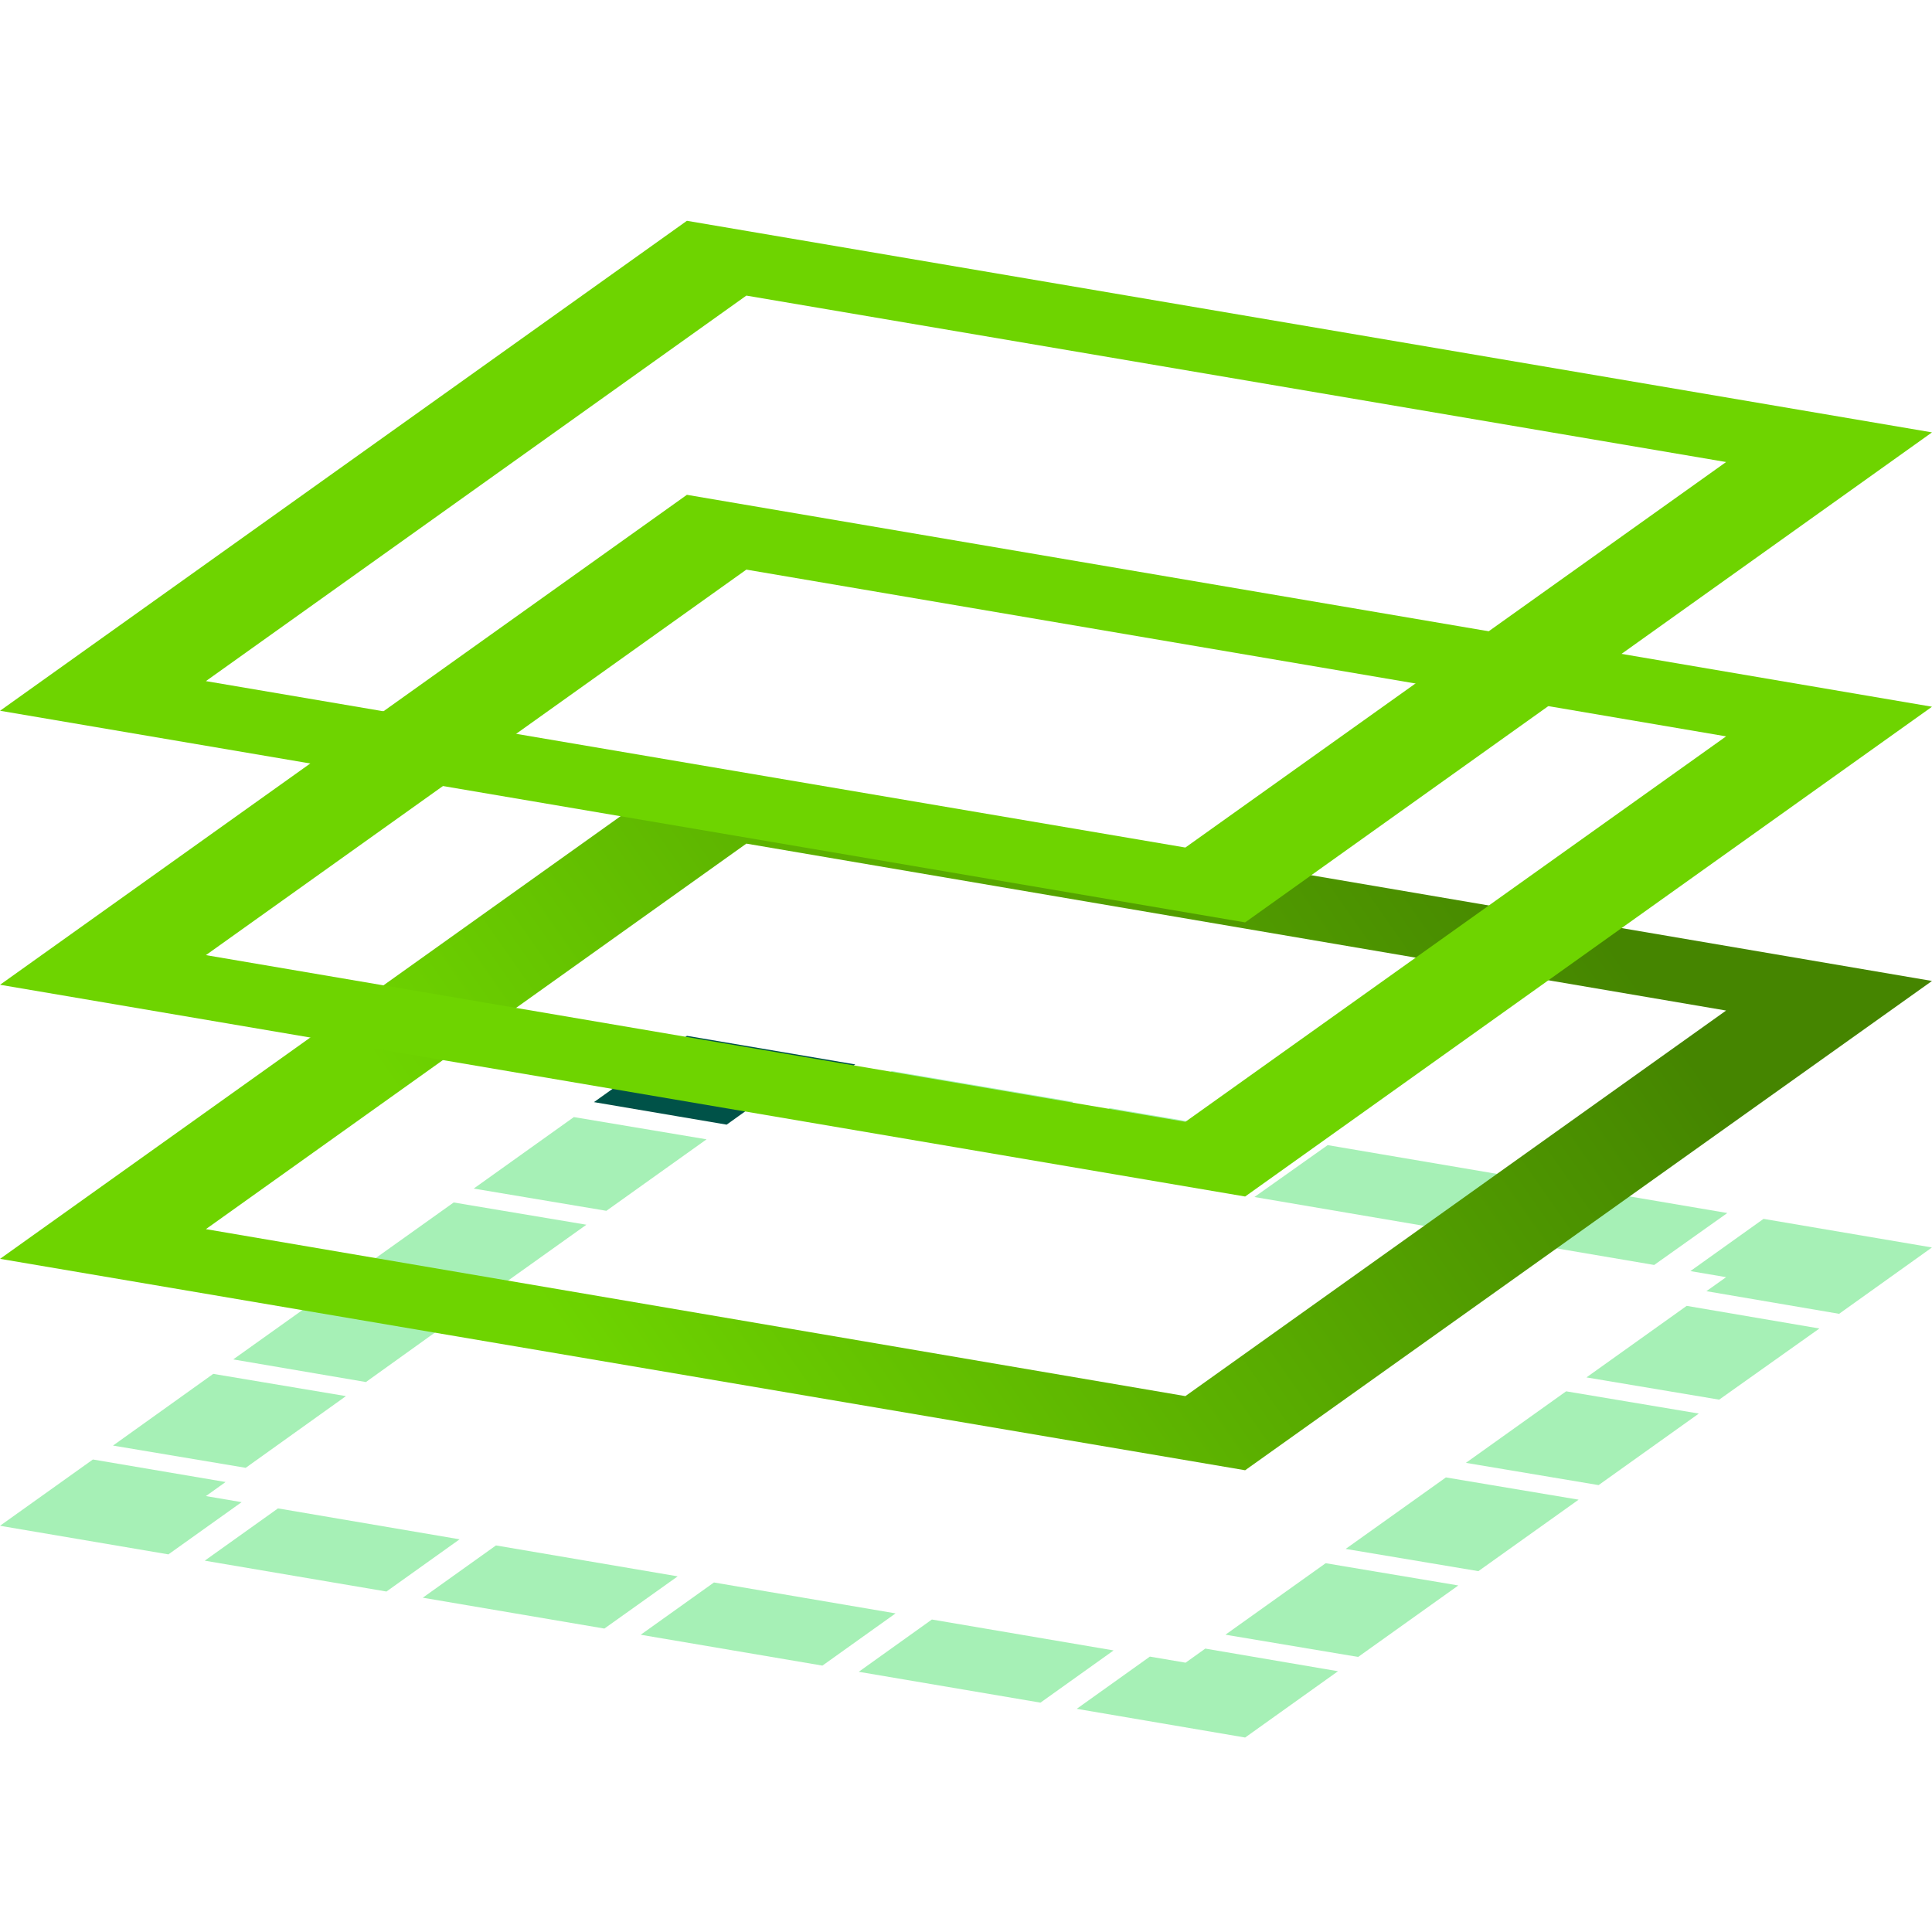
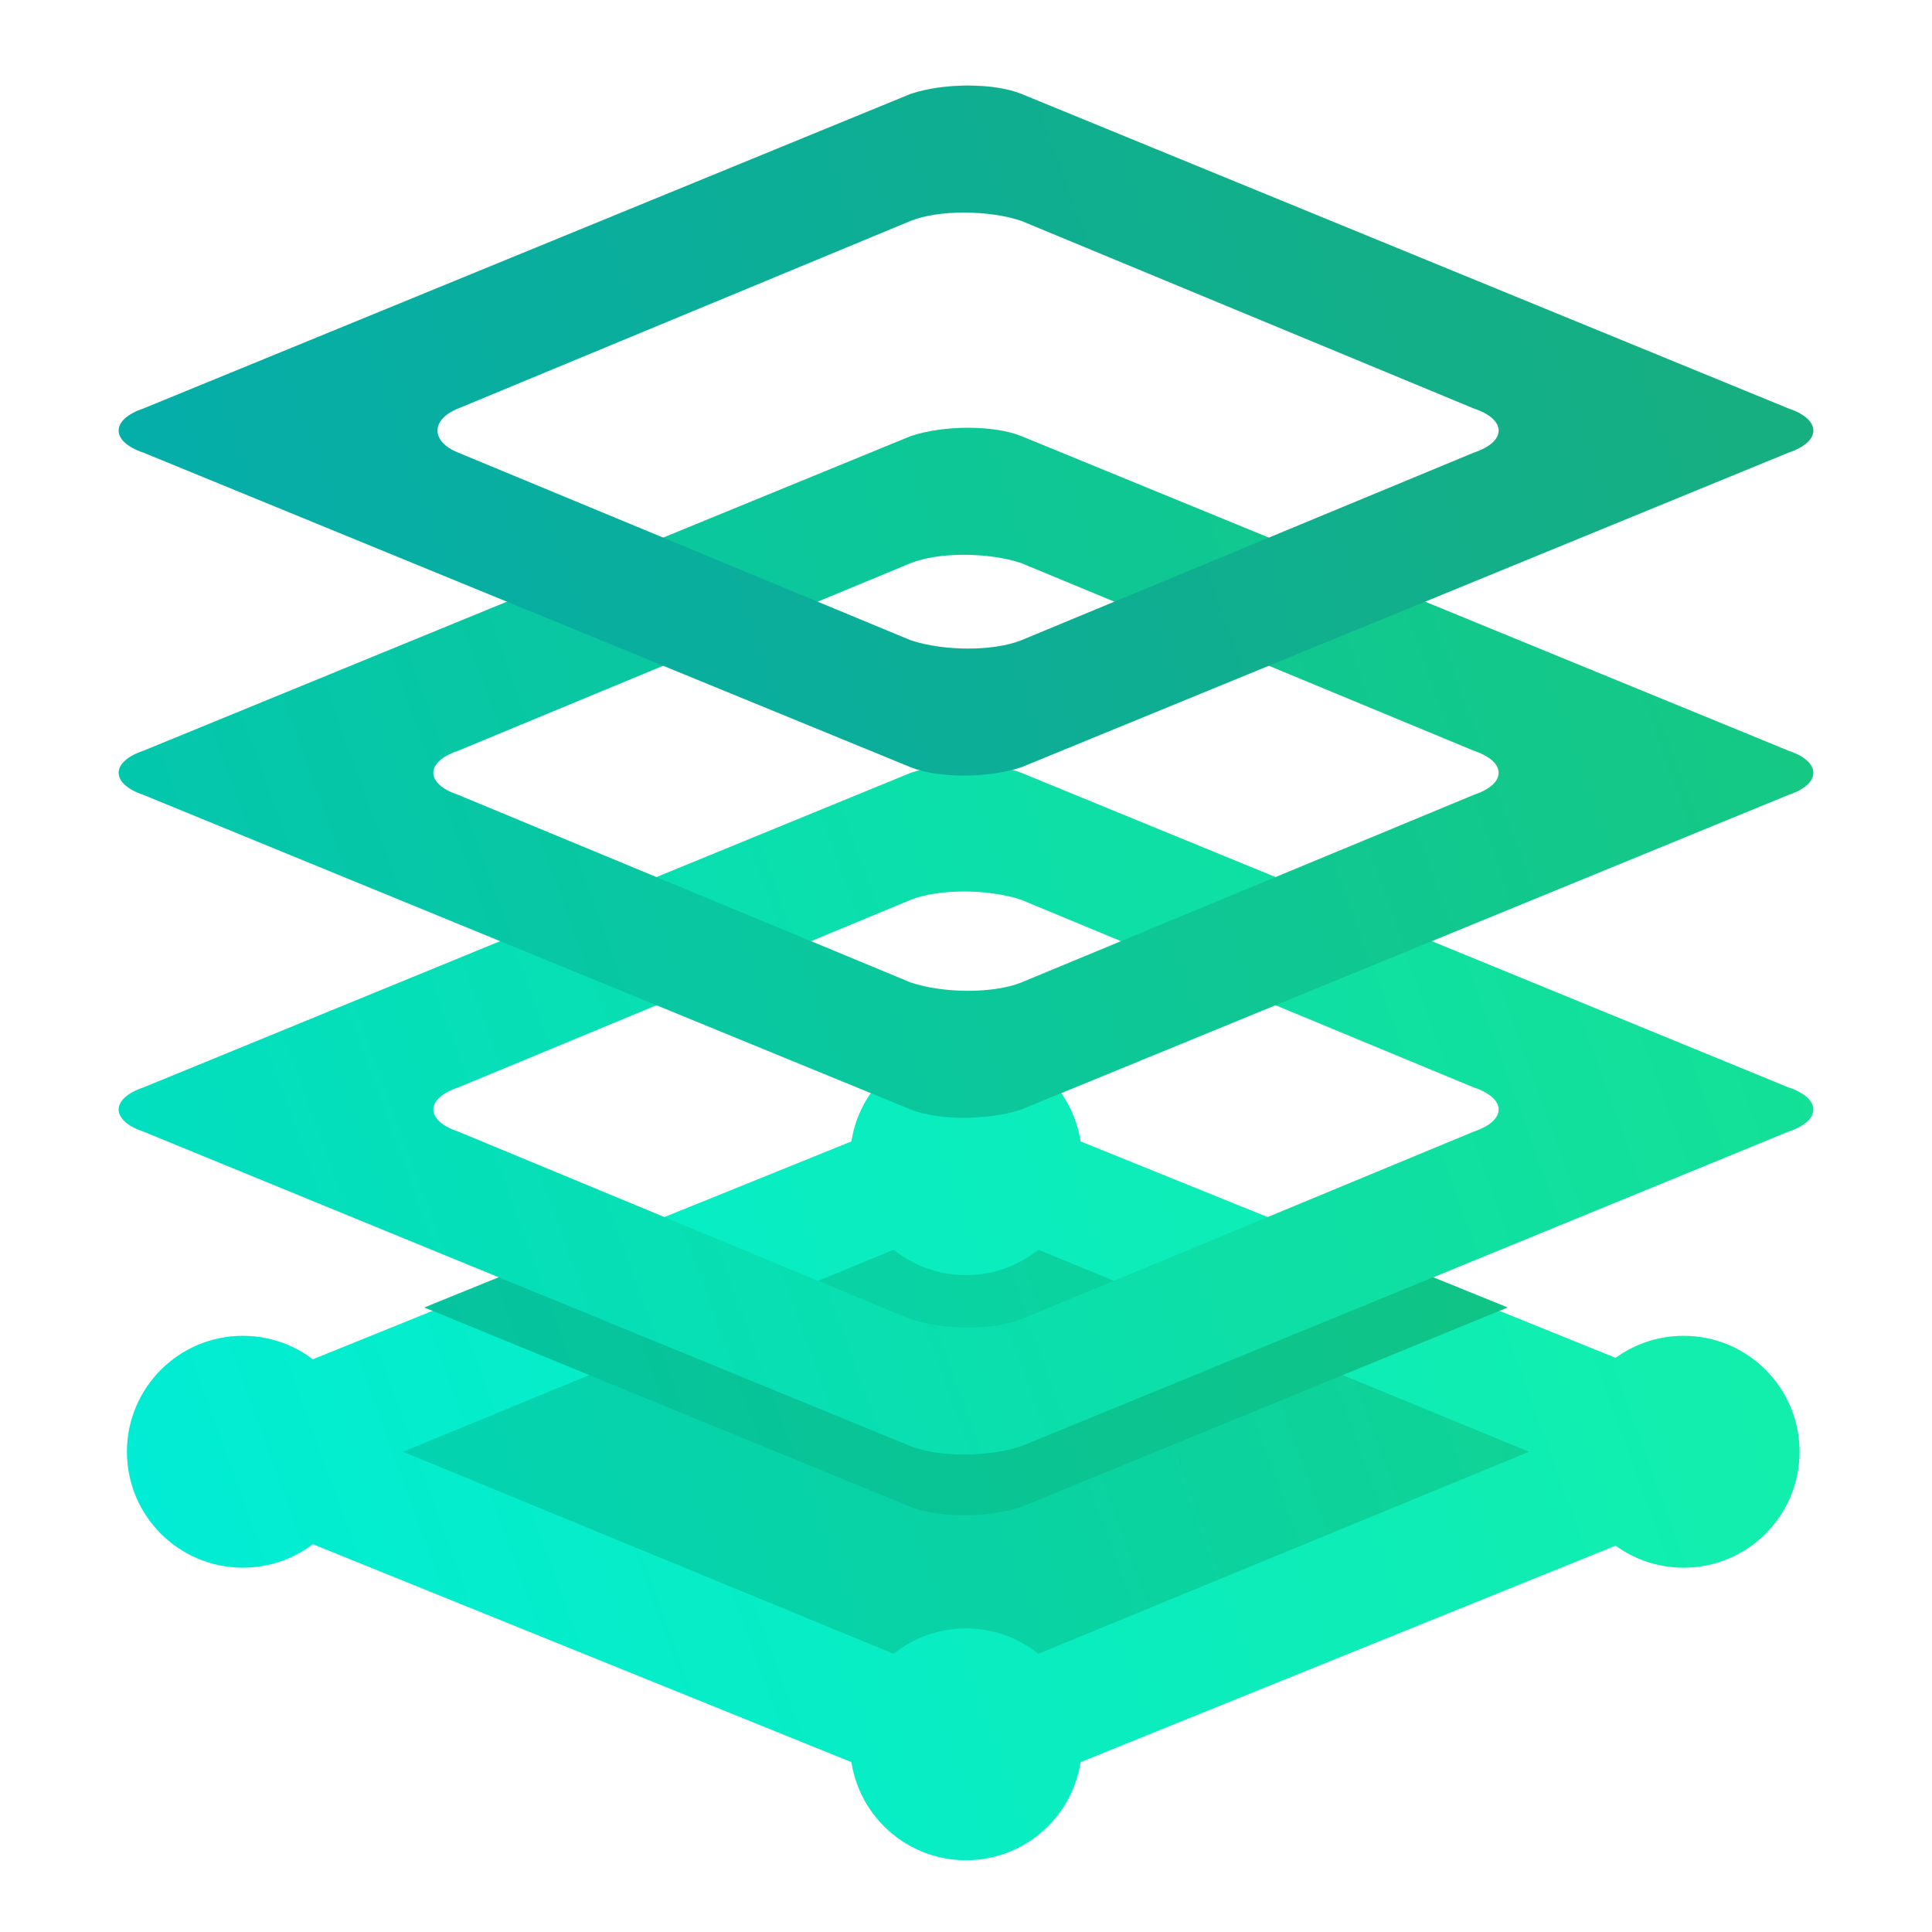
- <svg xmlns="http://www.w3.org/2000/svg" xmlns:xlink="http://www.w3.org/1999/xlink" fill="none" height="35" viewBox="0 0 35 35" width="35">
-   <linearGradient id="a" gradientUnits="userSpaceOnUse" x1="1857.2" x2="1833.02" y1="1176.03" y2="1402.77">
-     <stop offset=".03" stop-color="#005248" />
-     <stop offset=".83" stop-color="#438200" />
+ <svg xmlns="http://www.w3.org/2000/svg" enable-background="new 0 0 35 35" width="35" height="35" viewBox="0 0 35 35">
+   <clipPath id="a">
+     <path d="m17.5 19.7-16 6.5 16 6.5 16-6.5z" />
+   </clipPath>
+   <linearGradient id="b" gradientUnits="userSpaceOnUse" x1=".583" x2="34.186" y1="23.746" y2="11.516">
+     <stop offset="0" stop-color="#00f7ff" />
+     <stop offset="1" stop-color="#6fff00" />
  </linearGradient>
-   <linearGradient id="b">
-     <stop offset=".03" stop-color="#458500" />
-     <stop offset=".83" stop-color="#6ed400" />
-   </linearGradient>
-   <linearGradient id="c" gradientUnits="userSpaceOnUse" x1="27.463" x2="7.38" xlink:href="#b" y1="13.307" y2="27.372" />
-   <linearGradient id="d" gradientUnits="userSpaceOnUse" x1="25604.8" x2="23951.3" xlink:href="#b" y1="9616.38" y2="12804.4" />
-   <linearGradient id="e" gradientUnits="userSpaceOnUse" x1="25604.8" x2="23951.6" xlink:href="#b" y1="9140.49" y2="12328.3" />
-   <path d="m13.164 20.374-2.404-.408 1.684-1.201 3.05.518-1.325.945-.647-.11z" fill="url(#a)" />
-   <g fill="#01d42f" fill-opacity=".35">
-     <path d="m22.557 31.477-3.051-.52 1.325-.946.647.11.357-.255 2.404.41z" />
-     <path d="m18.849 30.845-3.292-.559 1.325-.947 3.292.56zm-3.95-.671-3.292-.559 1.327-.947 3.29.56zm-3.95-.671-3.29-.559 1.326-.947 3.292.56zm-3.948-.671-3.292-.559 1.327-.947 3.29.56z" />
-     <path d="m3.051 28.159-3.051-.518 1.683-1.201 2.404.408-.357.255.647.11z" />
-     <path d="m4.451 26.591-2.404-.403 1.816-1.299 2.404.403zm2.178-1.554-2.404-.41 1.816-1.295 2.404.403zm2.178-1.555-2.404-.403 1.816-1.295 2.404.403zm2.178-1.547-2.403-.403 1.814-1.295 2.404.403z" />
-     <path d="m29.967 22.916-3.292-.56 1.325-.94 3.292.559zm-3.95-.671-3.292-.56 1.327-.94 3.29.559zm-3.95-.671-3.29-.56 1.326-.94 3.292.559zm-3.948-.671-3.292-.56 1.327-.94 3.29.559z" />
-     <path d="m33.317 23.801-2.404-.41.357-.254-.647-.11 1.325-.946 3.051.518z" />
-     <path d="m24.604 30.017-2.404-.403 1.816-1.295 2.403.403zm2.178-1.554-2.404-.403 1.816-1.295 2.404.403zm2.178-1.559-2.404-.403 1.816-1.296 2.404.403zm2.184-1.548-2.404-.403 1.816-1.296 2.404.41z" />
+   <clipPath id="c">
+     <path d="m17.5 19.7-16 6.5 16 6.5 16-6.5z" />
+   </clipPath>
+   <path d="m17.5 20.9-13.1 5.4 13.1 5.3 13.1-5.3z" fill="#00c9a8" />
+   <g fill="#00eacb">
+     <path d="m17.5 32.7c-.1 0-.3 0-.4-.1l-13.1-5.3c-.4-.2-.7-.6-.7-1s.3-.8.7-1l13.1-5.3c.3-.1.6-.1.8 0l13.1 5.3c.4.2.7.6.7 1s-.3.8-.7 1l-13.1 5.3c-.1.1-.3.1-.4.1zm-10.2-6.4 10.2 4.2 10.2-4.2-10.2-4.2z" />
+     <circle cx="17.5" cy="21" r="2.1" />
+     <circle cx="4.4" cy="26.3" r="2.1" />
+     <circle cx="30.5" cy="26.3" r="2.1" />
  </g>
-   <path d="m12.444 13.929-12.443 8.876 22.556 3.83 12.443-8.864zm9.03 11.363-17.744-3.025 9.791-6.984 17.749 3.024z" fill="url(#c)" />
-   <path d="m12.444 8.964-12.443 8.876 22.556 3.836 12.443-8.873zm9.03 11.359-17.744-3.02 9.791-6.984 17.749 3.021z" fill="url(#d)" />
-   <path d="m12.444 4-12.443 8.876 22.556 3.834 12.443-8.877zm9.03 11.354-17.744-3.015 9.791-6.984 17.749 3.015z" fill="url(#e)" />
+   <g clip-path="url(#a)">
+     <path d="m18.5 27.3c-.6.2-1.5.2-2 0l-13.9-5.7c-.6-.2-.6-.6 0-.8l13.9-5.7c.6-.2 1.5-.2 2 0l13.9 5.7c.6.2.6.6 0 .8zm-10.2-6.5c-.6.2-.6.6 0 .8l8.2 3.4c.6.2 1.5.2 2 0l8.2-3.4c.6-.2.6-.6 0-.8l-8.2-3.4c-.6-.2-1.5-.2-2 0z" fill="#00b794" />
+   </g>
+   <path d="m18.5 26.2c-.6.2-1.5.2-2 0l-13.9-5.7c-.6-.2-.6-.6 0-.8l13.9-5.7c.6-.2 1.5-.2 2 0l13.9 5.7c.6.2.6.6 0 .8zm-10.2-6.5c-.6.2-.6.6 0 .8l8.2 3.4c.6.2 1.5.2 2 0l8.2-3.4c.6-.2.6-.6 0-.8l-8.2-3.4c-.6-.2-1.5-.2-2 0z" fill="#00d8b5" />
+   <path d="m18.5 20.1c-.6.2-1.5.2-2 0l-13.9-5.7c-.6-.2-.6-.6 0-.8l13.9-5.7c.6-.2 1.5-.2 2 0l13.9 5.7c.6.2.6.6 0 .8zm-10.2-6.5c-.6.2-.6.6 0 .8l8.2 3.4c.6.2 1.5.2 2 0l8.2-3.4c.6-.2.6-.6 0-.8l-8.2-3.4c-.6-.2-1.5-.2-2 0z" fill="#00baa1" />
+   <path d="m18.5 13.9c-.6.2-1.5.2-2 0l-13.9-5.7c-.6-.2-.6-.6 0-.8l13.9-5.7c.6-.2 1.5-.2 2 0l13.9 5.7c.6.2.6.6 0 .8zm-10.2-6.5c-.5.2-.5.6 0 .8l8.2 3.4c.6.2 1.5.2 2 0l8.2-3.4c.6-.2.6-.6 0-.8l-8.2-3.4c-.6-.2-1.5-.2-2 0z" fill="#009ba0" />
+   <circle cx="17.5" cy="31.6" fill="#00eacb" r="2.1" />
+   <g fill="url(#b)" opacity=".2">
+     <path d="m17.5 20.9-13.1 5.4 13.1 5.3 13.1-5.3z" />
+     <path d="m17.5 32.7c-.1 0-.3 0-.4-.1l-13.1-5.3c-.4-.2-.7-.6-.7-1s.3-.8.7-1l13.1-5.3c.3-.1.6-.1.8 0l13.1 5.3c.4.2.7.6.7 1s-.3.8-.7 1l-13.1 5.3c-.1.1-.3.1-.4.1zm-10.2-6.4 10.2 4.2 10.2-4.2-10.2-4.2z" />
+     <circle cx="17.5" cy="21" r="2.1" />
+     <circle cx="4.4" cy="26.3" r="2.1" />
+     <circle cx="30.5" cy="26.3" r="2.1" />
+     <g clip-path="url(#c)">
+       <path d="m18.5 27.3c-.6.2-1.5.2-2 0l-13.9-5.7c-.6-.2-.6-.6 0-.8l13.9-5.7c.6-.2 1.5-.2 2 0l13.9 5.7c.6.2.6.6 0 .8zm-10.2-6.5c-.6.2-.6.6 0 .8l8.2 3.4c.6.2 1.5.2 2 0l8.2-3.4c.6-.2.6-.6 0-.8l-8.2-3.4c-.6-.2-1.5-.2-2 0z" />
+       <path d="m18.5 27.3c-.6.2-1.5.2-2 0l-13.9-5.7c-.6-.2-.6-.6 0-.8l13.9-5.7c.6-.2 1.5-.2 2 0l13.9 5.7c.6.2.6.6 0 .8zm-10.2-6.5c-.6.2-.6.6 0 .8l8.2 3.4c.6.2 1.5.2 2 0l8.2-3.4c.6-.2.6-.6 0-.8l-8.2-3.4c-.6-.2-1.5-.2-2 0z" />
+     </g>
+     <path d="m18.5 26.2c-.6.2-1.5.2-2 0l-13.9-5.7c-.6-.2-.6-.6 0-.8l13.9-5.7c.6-.2 1.5-.2 2 0l13.9 5.7c.6.2.6.6 0 .8zm-10.2-6.5c-.6.2-.6.6 0 .8l8.2 3.4c.6.2 1.5.2 2 0l8.2-3.4c.6-.2.6-.6 0-.8l-8.2-3.4c-.6-.2-1.5-.2-2 0z" />
+     <path d="m18.5 26.2c-.6.2-1.5.2-2 0l-13.9-5.7c-.6-.2-.6-.6 0-.8l13.9-5.7c.6-.2 1.5-.2 2 0l13.9 5.7c.6.2.6.6 0 .8zm-10.2-6.5c-.6.2-.6.6 0 .8l8.2 3.4c.6.2 1.5.2 2 0l8.2-3.4c.6-.2.6-.6 0-.8l-8.2-3.4c-.6-.2-1.5-.2-2 0z" />
+     <path d="m18.5 20.1c-.6.2-1.5.2-2 0l-13.9-5.7c-.6-.2-.6-.6 0-.8l13.9-5.7c.6-.2 1.5-.2 2 0l13.9 5.7c.6.2.6.6 0 .8zm-10.2-6.5c-.6.2-.6.6 0 .8l8.2 3.4c.6.2 1.5.2 2 0l8.2-3.4c.6-.2.6-.6 0-.8l-8.2-3.4c-.6-.2-1.5-.2-2 0z" />
+     <path d="m18.5 20.1c-.6.2-1.5.2-2 0l-13.9-5.7c-.6-.2-.6-.6 0-.8l13.9-5.7c.6-.2 1.5-.2 2 0l13.9 5.7c.6.2.6.6 0 .8zm-10.2-6.5c-.6.2-.6.6 0 .8l8.2 3.4c.6.2 1.5.2 2 0l8.2-3.4c.6-.2.6-.6 0-.8l-8.2-3.4c-.6-.2-1.5-.2-2 0z" />
+     <path d="m18.5 13.9c-.6.2-1.5.2-2 0l-13.9-5.7c-.6-.2-.6-.6 0-.8l13.9-5.7c.6-.2 1.5-.2 2 0l13.9 5.7c.6.2.6.6 0 .8zm-10.2-6.5c-.5.2-.5.6 0 .8l8.2 3.4c.6.2 1.5.2 2 0l8.2-3.4c.6-.2.6-.6 0-.8l-8.2-3.4c-.6-.2-1.5-.2-2 0z" />
+     <path d="m18.5 13.9c-.6.2-1.5.2-2 0l-13.9-5.7c-.6-.2-.6-.6 0-.8l13.9-5.7c.6-.2 1.5-.2 2 0l13.9 5.7c.6.2.6.6 0 .8zm-10.2-6.5c-.5.2-.5.6 0 .8l8.2 3.4c.6.2 1.5.2 2 0l8.2-3.4c.6-.2.6-.6 0-.8l-8.2-3.4c-.6-.2-1.5-.2-2 0z" />
+     <circle cx="17.5" cy="31.6" r="2.1" />
+   </g>
</svg>
